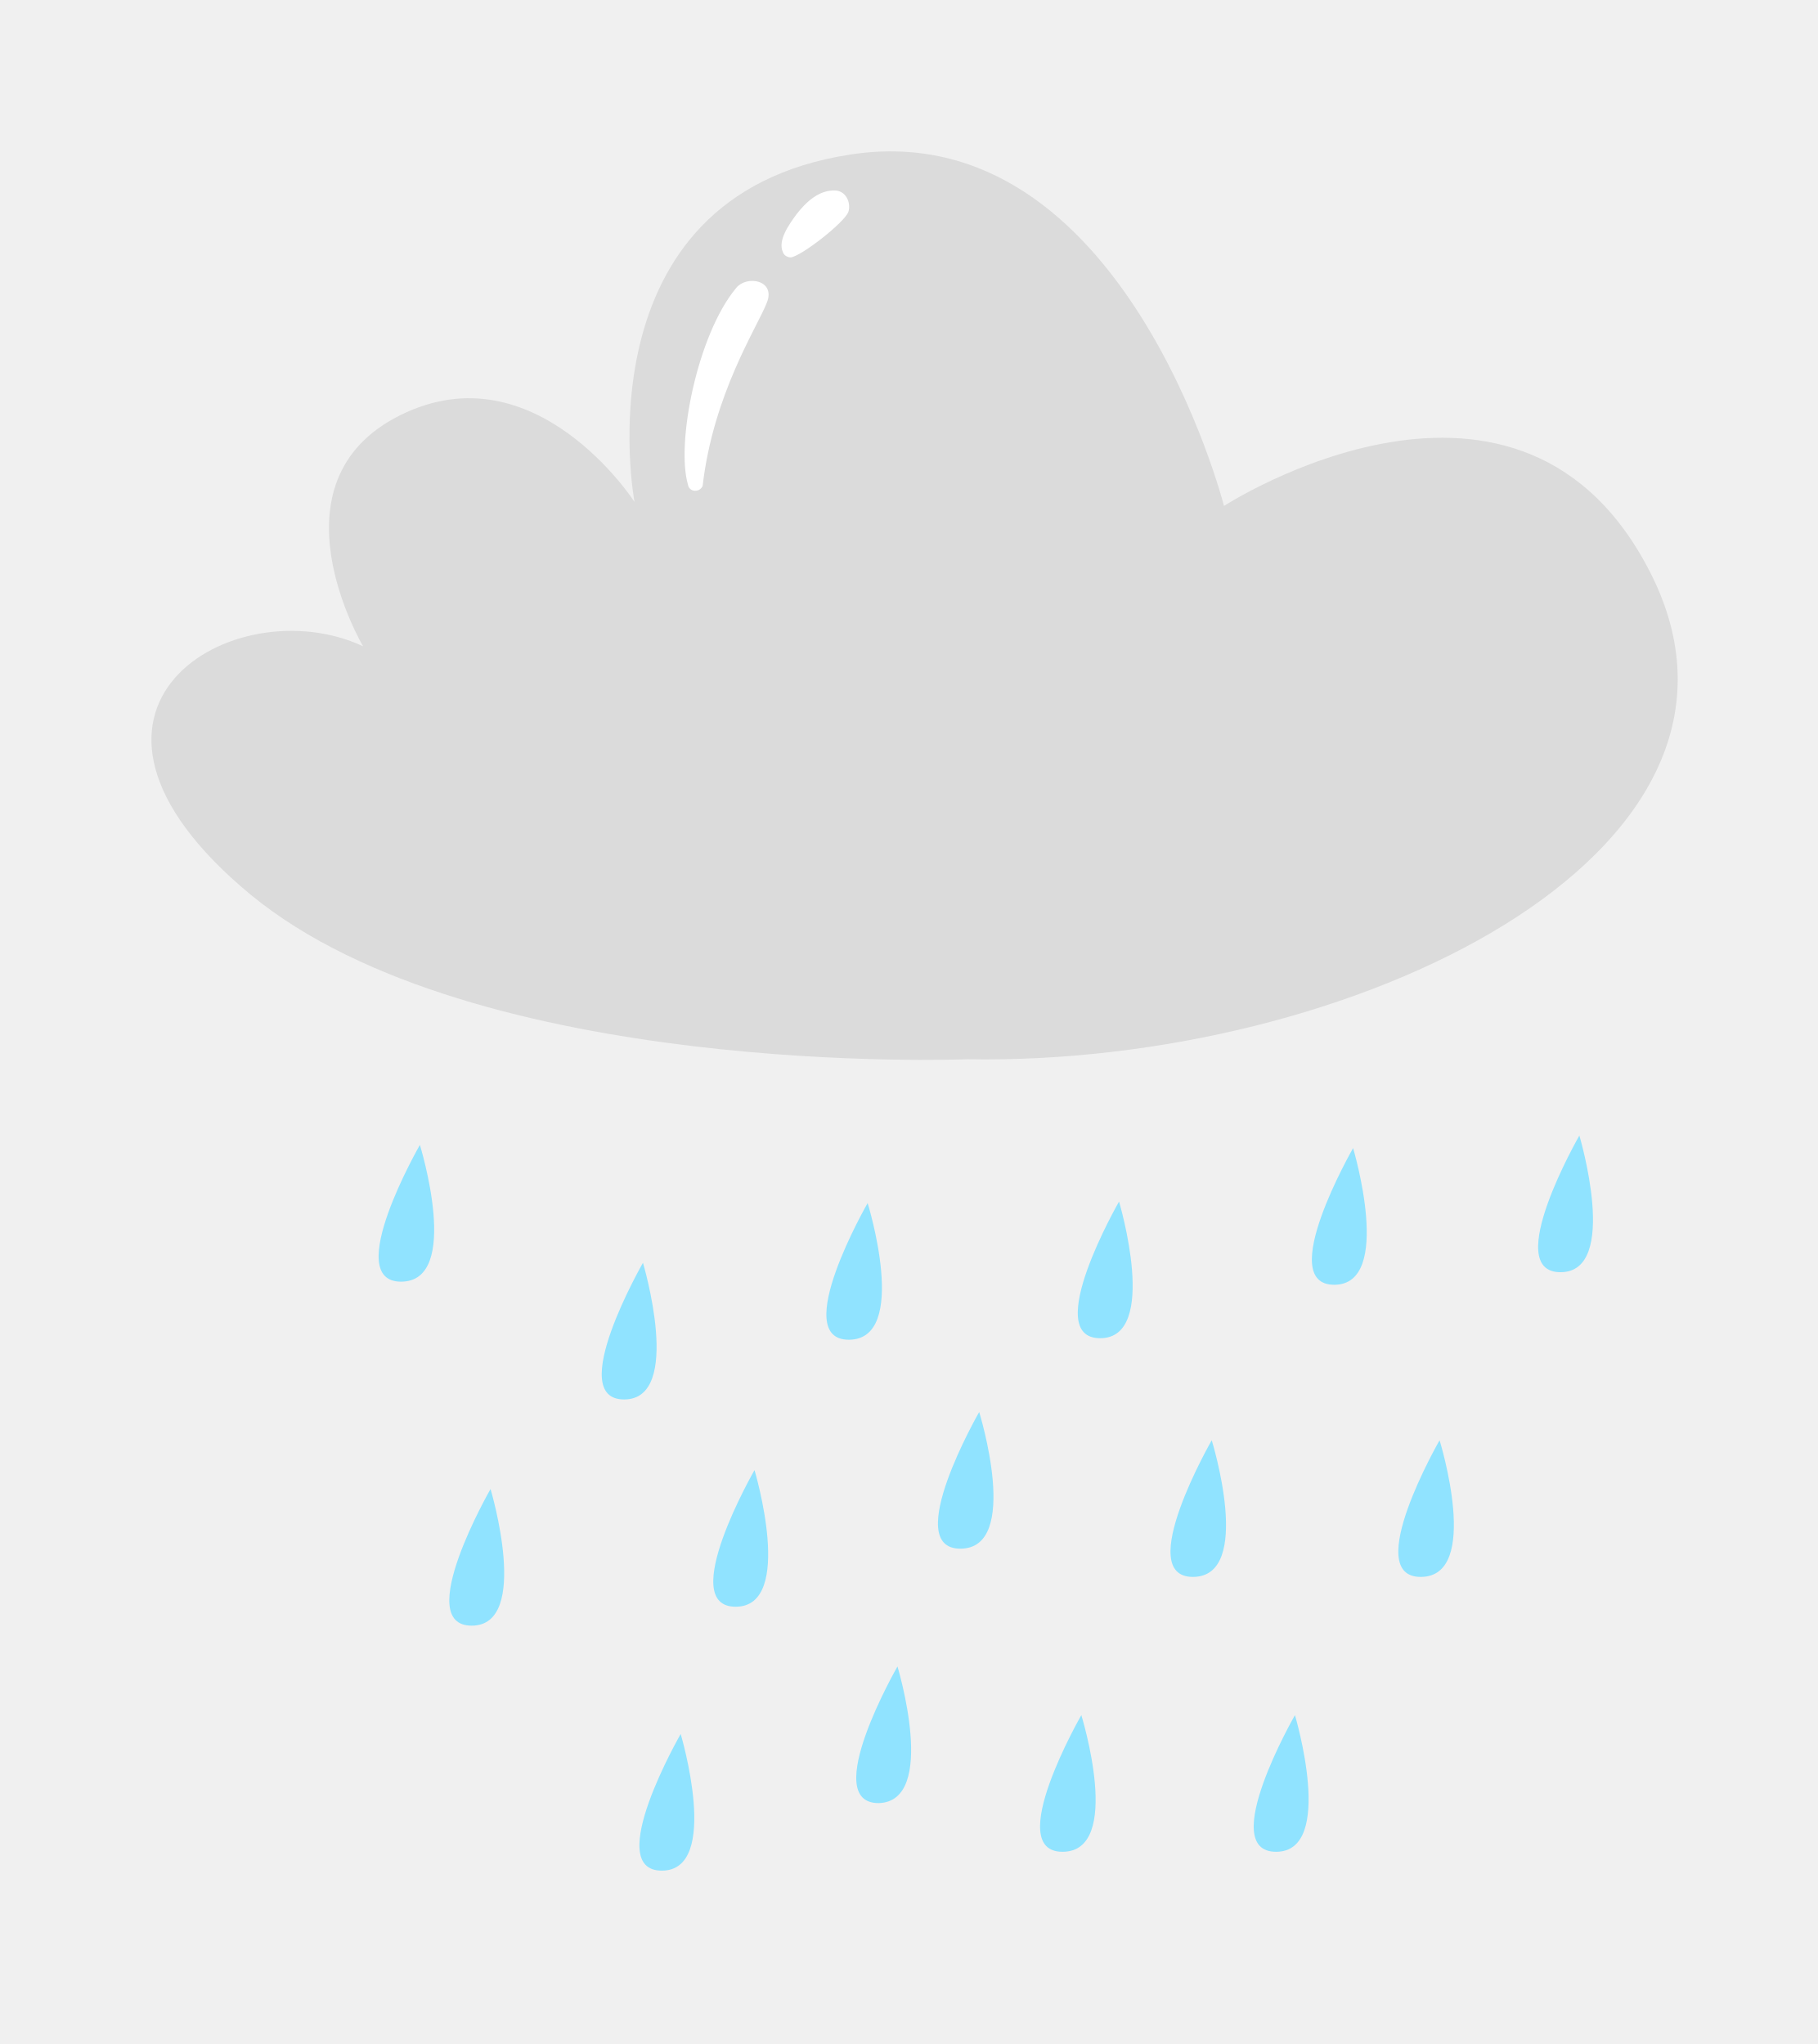
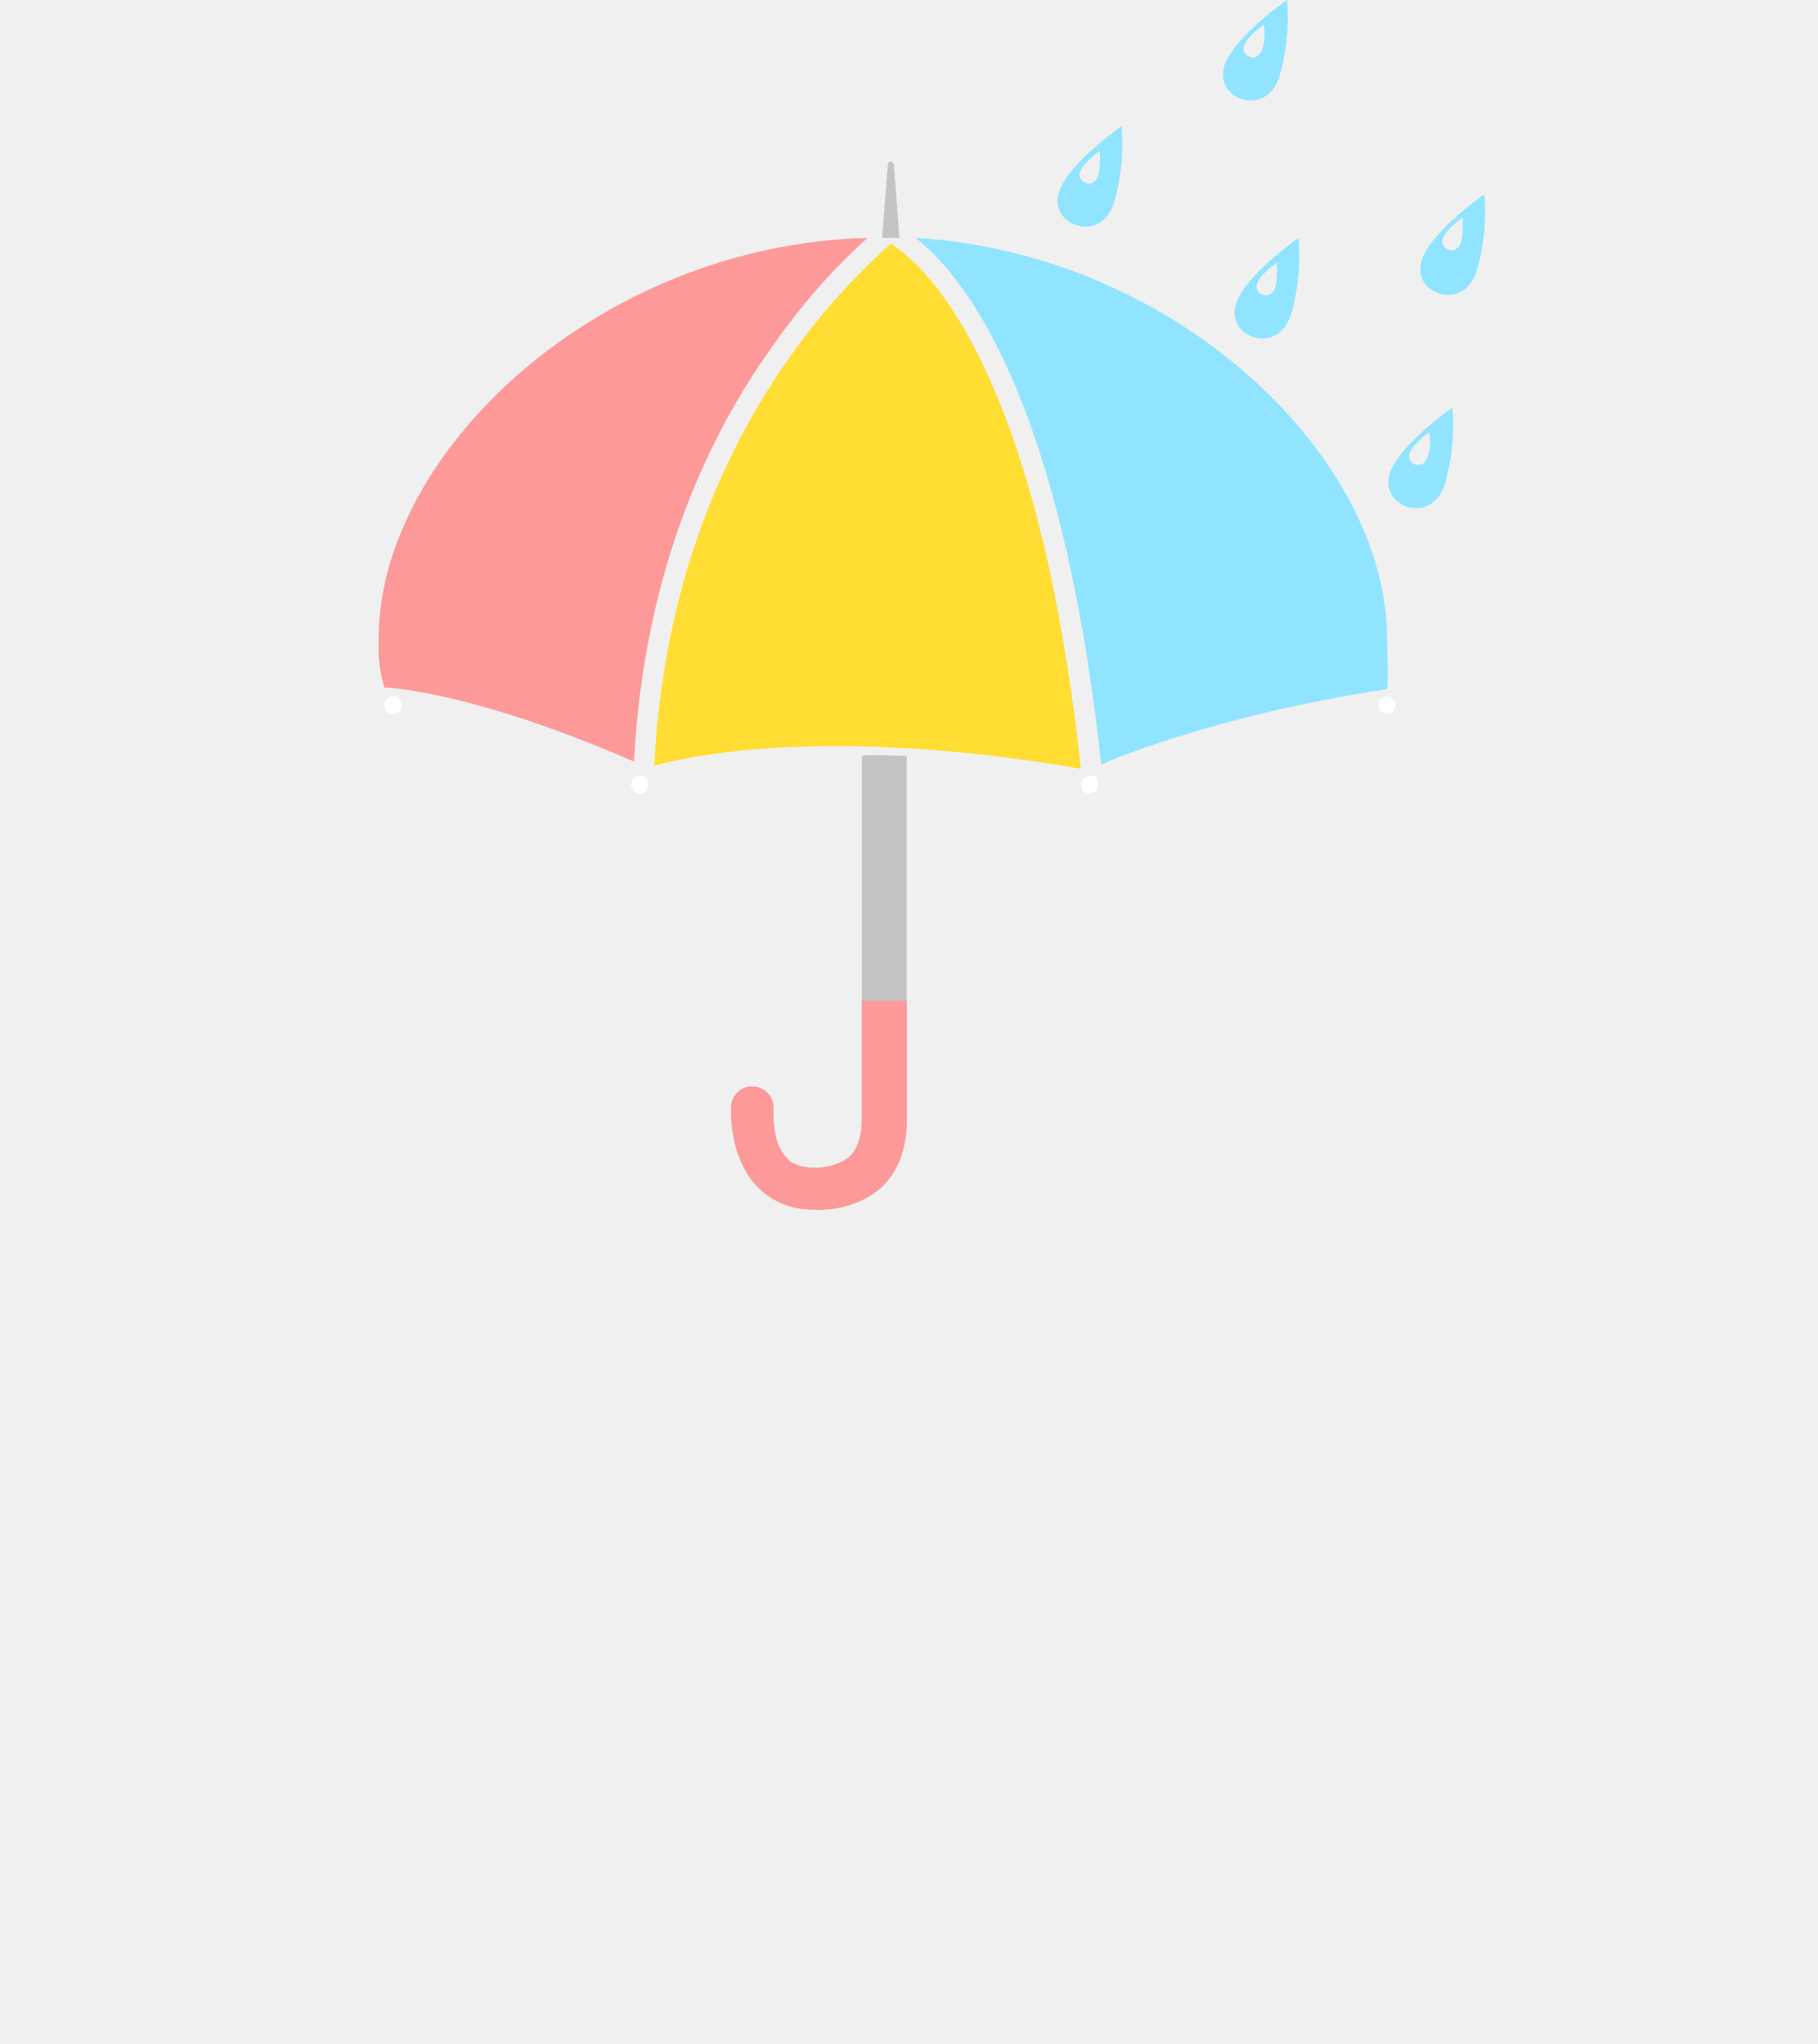
<svg xmlns="http://www.w3.org/2000/svg" width="24" height="27" viewBox="0 0 24 27" fill="none">
-   <g id="Frame 1628">
-     <g id="Group">
-       <g id="Group_2">
-         <g id="Clip path group">
-           <g id="Group_3">
-             <path id="Vector" d="M12.774 13.992C12.774 13.992 6.278 14.256 3.312 11.82C0.346 9.366 3.1 7.742 4.795 8.537C4.795 8.537 3.506 6.365 5.289 5.483C7.072 4.6 8.379 6.63 8.379 6.63C8.379 6.63 7.62 2.588 11.238 2.04C14.84 1.493 16.164 6.683 16.164 6.683C16.164 6.683 20.118 4.123 21.83 7.636C23.596 11.291 17.841 14.08 12.774 13.992Z" fill="#DBDBDB" />
-             <g id="Group_4">
-               <path id="Vector_2" d="M9.279 6.418C9.42 5.2 10.003 4.318 10.126 4C10.25 3.7 9.861 3.629 9.72 3.806C9.208 4.424 8.926 5.854 9.085 6.401C9.102 6.507 9.244 6.507 9.279 6.418Z" fill="white" />
-             </g>
-             <g id="Group_5">
-               <path id="Vector_3" d="M10.444 3.4C10.585 3.382 11.15 2.941 11.203 2.8C11.239 2.694 11.185 2.535 11.044 2.517C10.815 2.5 10.638 2.676 10.515 2.835C10.426 2.959 10.268 3.171 10.338 3.329C10.356 3.382 10.409 3.4 10.444 3.4Z" fill="white" />
-             </g>
-             <path id="Vector_4" d="M4.054 11.008C4.054 11.008 7.284 12.915 12.686 13.003C18.088 13.091 20.877 9.896 21.265 9.243C20.895 8.731 20.012 8.537 19.412 8.661C18.812 8.802 18.317 9.172 17.858 9.543C17.399 9.914 16.923 10.302 16.34 10.479C14.84 10.956 13.127 9.932 11.574 10.232C10.691 10.408 9.95 10.973 9.05 11.026C8.167 11.079 7.32 10.602 6.455 10.355C5.59 10.126 4.424 10.232 4.054 11.008Z" fill="#DBDBDB" />
-           </g>
-         </g>
-       </g>
-     </g>
-     <g id="Group 6365">
-       <path id="Vector_5" d="M8.491 16.681C8.491 16.681 7.454 18.486 8.242 18.486C9.03 18.486 8.491 16.681 8.491 16.681Z" fill="#90E3FF" />
-       <path id="Vector_6" d="M5.545 15.124C5.545 15.124 4.507 16.93 5.296 16.93C6.105 16.93 5.545 15.124 5.545 15.124Z" fill="#90E3FF" />
-       <path id="Vector_7" d="M11.458 15.892C11.458 15.892 10.42 17.697 11.209 17.697C12.018 17.697 11.458 15.892 11.458 15.892Z" fill="#90E3FF" />
-       <path id="Vector_8" d="M17.869 15.166C17.869 15.166 16.832 16.971 17.62 16.971C18.409 16.971 17.869 15.166 17.869 15.166Z" fill="#90E3FF" />
-       <path id="Vector_9" d="M12.931 18.652C12.931 18.652 11.894 20.457 12.682 20.457C13.491 20.457 12.931 18.652 12.931 18.652Z" fill="#90E3FF" />
-       <path id="Vector_10" d="M11.852 22.013C11.852 22.013 10.815 23.818 11.603 23.818C12.392 23.797 11.852 22.013 11.852 22.013Z" fill="#90E3FF" />
-       <path id="Vector_11" d="M17.101 22.656C17.101 22.656 16.064 24.461 16.852 24.461C17.641 24.461 17.101 22.656 17.101 22.656Z" fill="#90E3FF" />
-       <path id="Vector_12" d="M9.964 19.419C9.964 19.419 8.927 21.224 9.715 21.224C10.504 21.224 9.964 19.419 9.964 19.419Z" fill="#90E3FF" />
-       <path id="Vector_13" d="M8.989 22.905C8.989 22.905 7.951 24.71 8.74 24.71C9.528 24.71 8.989 22.905 8.989 22.905Z" fill="#90E3FF" />
-       <path id="Vector_14" d="M6.478 19.669C6.478 19.669 5.441 21.474 6.229 21.474C7.018 21.474 6.478 19.669 6.478 19.669Z" fill="#90E3FF" />
-       <path id="Vector_15" d="M14.778 15.872C14.778 15.872 13.74 17.677 14.529 17.677C15.317 17.677 14.778 15.872 14.778 15.872Z" fill="#90E3FF" />
-       <path id="Vector_16" d="M14.28 22.656C14.28 22.656 13.242 24.461 14.031 24.461C14.84 24.461 14.28 22.656 14.28 22.656Z" fill="#90E3FF" />
-       <path id="Vector_17" d="M16.002 19.025C16.002 19.025 14.965 20.83 15.753 20.83C16.562 20.83 16.002 19.025 16.002 19.025Z" fill="#90E3FF" />
-       <path id="Vector_18" d="M20.857 15C20.857 15 19.82 16.805 20.608 16.805C21.396 16.805 20.857 15 20.857 15Z" fill="#90E3FF" />
-       <path id="Vector_19" d="M19.011 19.025C19.011 19.025 17.973 20.83 18.762 20.83C19.571 20.83 19.011 19.025 19.011 19.025Z" fill="#90E3FF" />
-     </g>
+   <g clip-path="url(#clip0_254_14270)">
+     <path d="M11.937 9.81V8.871C11.937 8.718 11.803 8.584 11.649 8.584C11.496 8.584 11.362 8.718 11.362 8.871V9.829C11.553 9.791 11.745 9.81 11.937 9.81Z" fill="white" />
+     <path d="M11.381 9.983V13.221V14.793C11.381 15.003 11.323 15.176 11.228 15.271C11.055 15.425 10.787 15.425 10.787 15.425H10.768C10.595 15.425 10.461 15.386 10.385 15.291C10.212 15.118 10.212 14.773 10.212 14.658C10.231 14.505 10.116 14.371 9.963 14.352C9.81 14.333 9.676 14.448 9.656 14.601C9.656 14.658 9.618 15.252 9.982 15.655C10.174 15.866 10.442 15.98 10.768 15.98C10.787 15.98 10.806 15.98 10.825 15.98C10.979 15.98 11.343 15.942 11.63 15.693C11.86 15.482 11.975 15.176 11.975 14.793V13.221V9.983C11.745 9.983 11.553 9.964 11.381 9.983Z" fill="#C4C4C4" />
+     <path d="M11.228 15.272C11.323 15.176 11.381 15.003 11.381 14.793V13.221H11.975V14.793C11.975 15.176 11.86 15.482 11.63 15.693C11.343 15.942 10.979 15.981 10.825 15.981H10.768C10.442 15.981 10.174 15.866 9.982 15.655C9.618 15.252 9.656 14.659 9.656 14.601C9.676 14.448 9.81 14.333 9.963 14.352C10.116 14.371 10.231 14.505 10.212 14.659C10.212 14.774 10.212 15.118 10.385 15.291C10.461 15.387 10.595 15.425 10.768 15.425H10.787C10.787 15.425 11.055 15.425 11.228 15.272Z" fill="#FD9999" />
+     <path d="M11.457 3.142C7.874 3.238 5 5.997 5 8.431C5 8.718 5 8.814 5.077 9.082C5.077 9.082 6.169 9.102 8.372 10.06C8.507 7.473 9.407 5.672 10.212 4.56C10.653 3.928 11.093 3.468 11.457 3.142Z" fill="#FD9999" />
+     <path d="M11.764 3.219C10.749 4.12 8.832 6.285 8.641 10.117C8.641 10.117 10.519 9.504 14.274 10.155C13.68 4.675 12.128 3.449 11.764 3.219Z" fill="#FFDD32" />
+     <path d="M12.09 3.142C12.703 3.621 14.006 5.173 14.543 10.098C14.543 10.098 15.941 9.466 18.317 9.102C18.337 8.967 18.317 8.565 18.317 8.431C18.317 6.055 15.558 3.353 12.09 3.142Z" fill="#90E4FF" />
+     <path d="M8.564 10.367C8.564 10.443 8.507 10.482 8.449 10.482C8.373 10.482 8.334 10.424 8.334 10.367C8.334 10.29 8.392 10.252 8.449 10.252C8.507 10.232 8.564 10.29 8.564 10.367Z" fill="white" />
+     <path d="M5.307 9.312C5.307 9.389 5.249 9.427 5.192 9.427C5.115 9.427 5.077 9.37 5.077 9.312C5.077 9.236 5.134 9.198 5.192 9.198C5.249 9.198 5.307 9.255 5.307 9.312Z" fill="white" />
+     <path d="M14.504 10.367C14.504 10.443 14.447 10.482 14.389 10.482C14.313 10.482 14.274 10.424 14.274 10.367C14.274 10.29 14.332 10.252 14.389 10.252C14.466 10.232 14.504 10.29 14.504 10.367Z" fill="white" />
+     <path d="M18.432 9.312C18.432 9.389 18.375 9.427 18.317 9.427C18.241 9.427 18.202 9.37 18.202 9.312C18.202 9.236 18.26 9.198 18.317 9.198C18.375 9.198 18.432 9.255 18.432 9.312Z" fill="white" />
+     <path d="M11.649 3.142H11.879L11.803 2.165C11.803 2.165 11.764 2.088 11.726 2.165L11.649 3.142Z" fill="#C4C4C4" />
+     <path d="M19.601 2.567C19.601 2.567 18.777 3.142 18.758 3.525C18.72 3.909 19.352 4.1 19.506 3.564C19.659 3.027 19.601 2.567 19.601 2.567ZM19.295 3.2C19.237 3.372 19.046 3.315 19.046 3.181C19.065 3.046 19.314 2.874 19.314 2.874C19.314 2.874 19.333 3.027 19.295 3.2Z" fill="#90E4FF" />
+     <path d="M14.811 1.667C14.811 1.667 13.987 2.242 13.968 2.625C13.929 3.008 14.562 3.2 14.715 2.663C14.868 2.127 14.811 1.667 14.811 1.667ZM14.504 2.318C14.447 2.491 14.255 2.433 14.255 2.299C14.274 2.165 14.523 1.993 14.523 1.993C14.523 1.993 14.543 2.146 14.504 2.318Z" fill="#90E4FF" />
+     <path d="M16.995 0C16.995 0 16.172 0.575 16.152 0.958C16.114 1.341 16.746 1.533 16.9 0.996C17.053 0.46 16.995 0 16.995 0ZM16.67 0.651C16.612 0.824 16.421 0.766 16.421 0.632C16.44 0.498 16.689 0.326 16.689 0.326C16.689 0.326 16.727 0.479 16.67 0.651Z" fill="#90E4FF" />
+     <path d="M19.18 5.385C19.18 5.385 18.356 5.959 18.337 6.343C18.298 6.726 18.931 6.917 19.084 6.381C19.237 5.844 19.18 5.385 19.18 5.385ZM18.854 6.036C18.797 6.208 18.605 6.151 18.605 6.017C18.624 5.883 18.873 5.71 18.873 5.71C18.873 5.71 18.912 5.864 18.854 6.036Z" fill="#90E4FF" />
+     <path d="M17.148 3.143C17.148 3.143 16.325 3.717 16.305 4.101C16.267 4.484 16.899 4.676 17.053 4.139C17.206 3.602 17.148 3.143 17.148 3.143ZM16.842 3.794C16.784 3.967 16.593 3.909 16.593 3.775C16.612 3.641 16.861 3.468 16.861 3.468C16.861 3.468 16.88 3.622 16.842 3.794Z" fill="#90E4FF" />
  </g>
+   <defs>
+     <clipPath id="clip0_254_14270">
+       <rect width="14.62" height="16" fill="white" transform="translate(5)" />
+     </clipPath>
+   </defs>
</svg>
